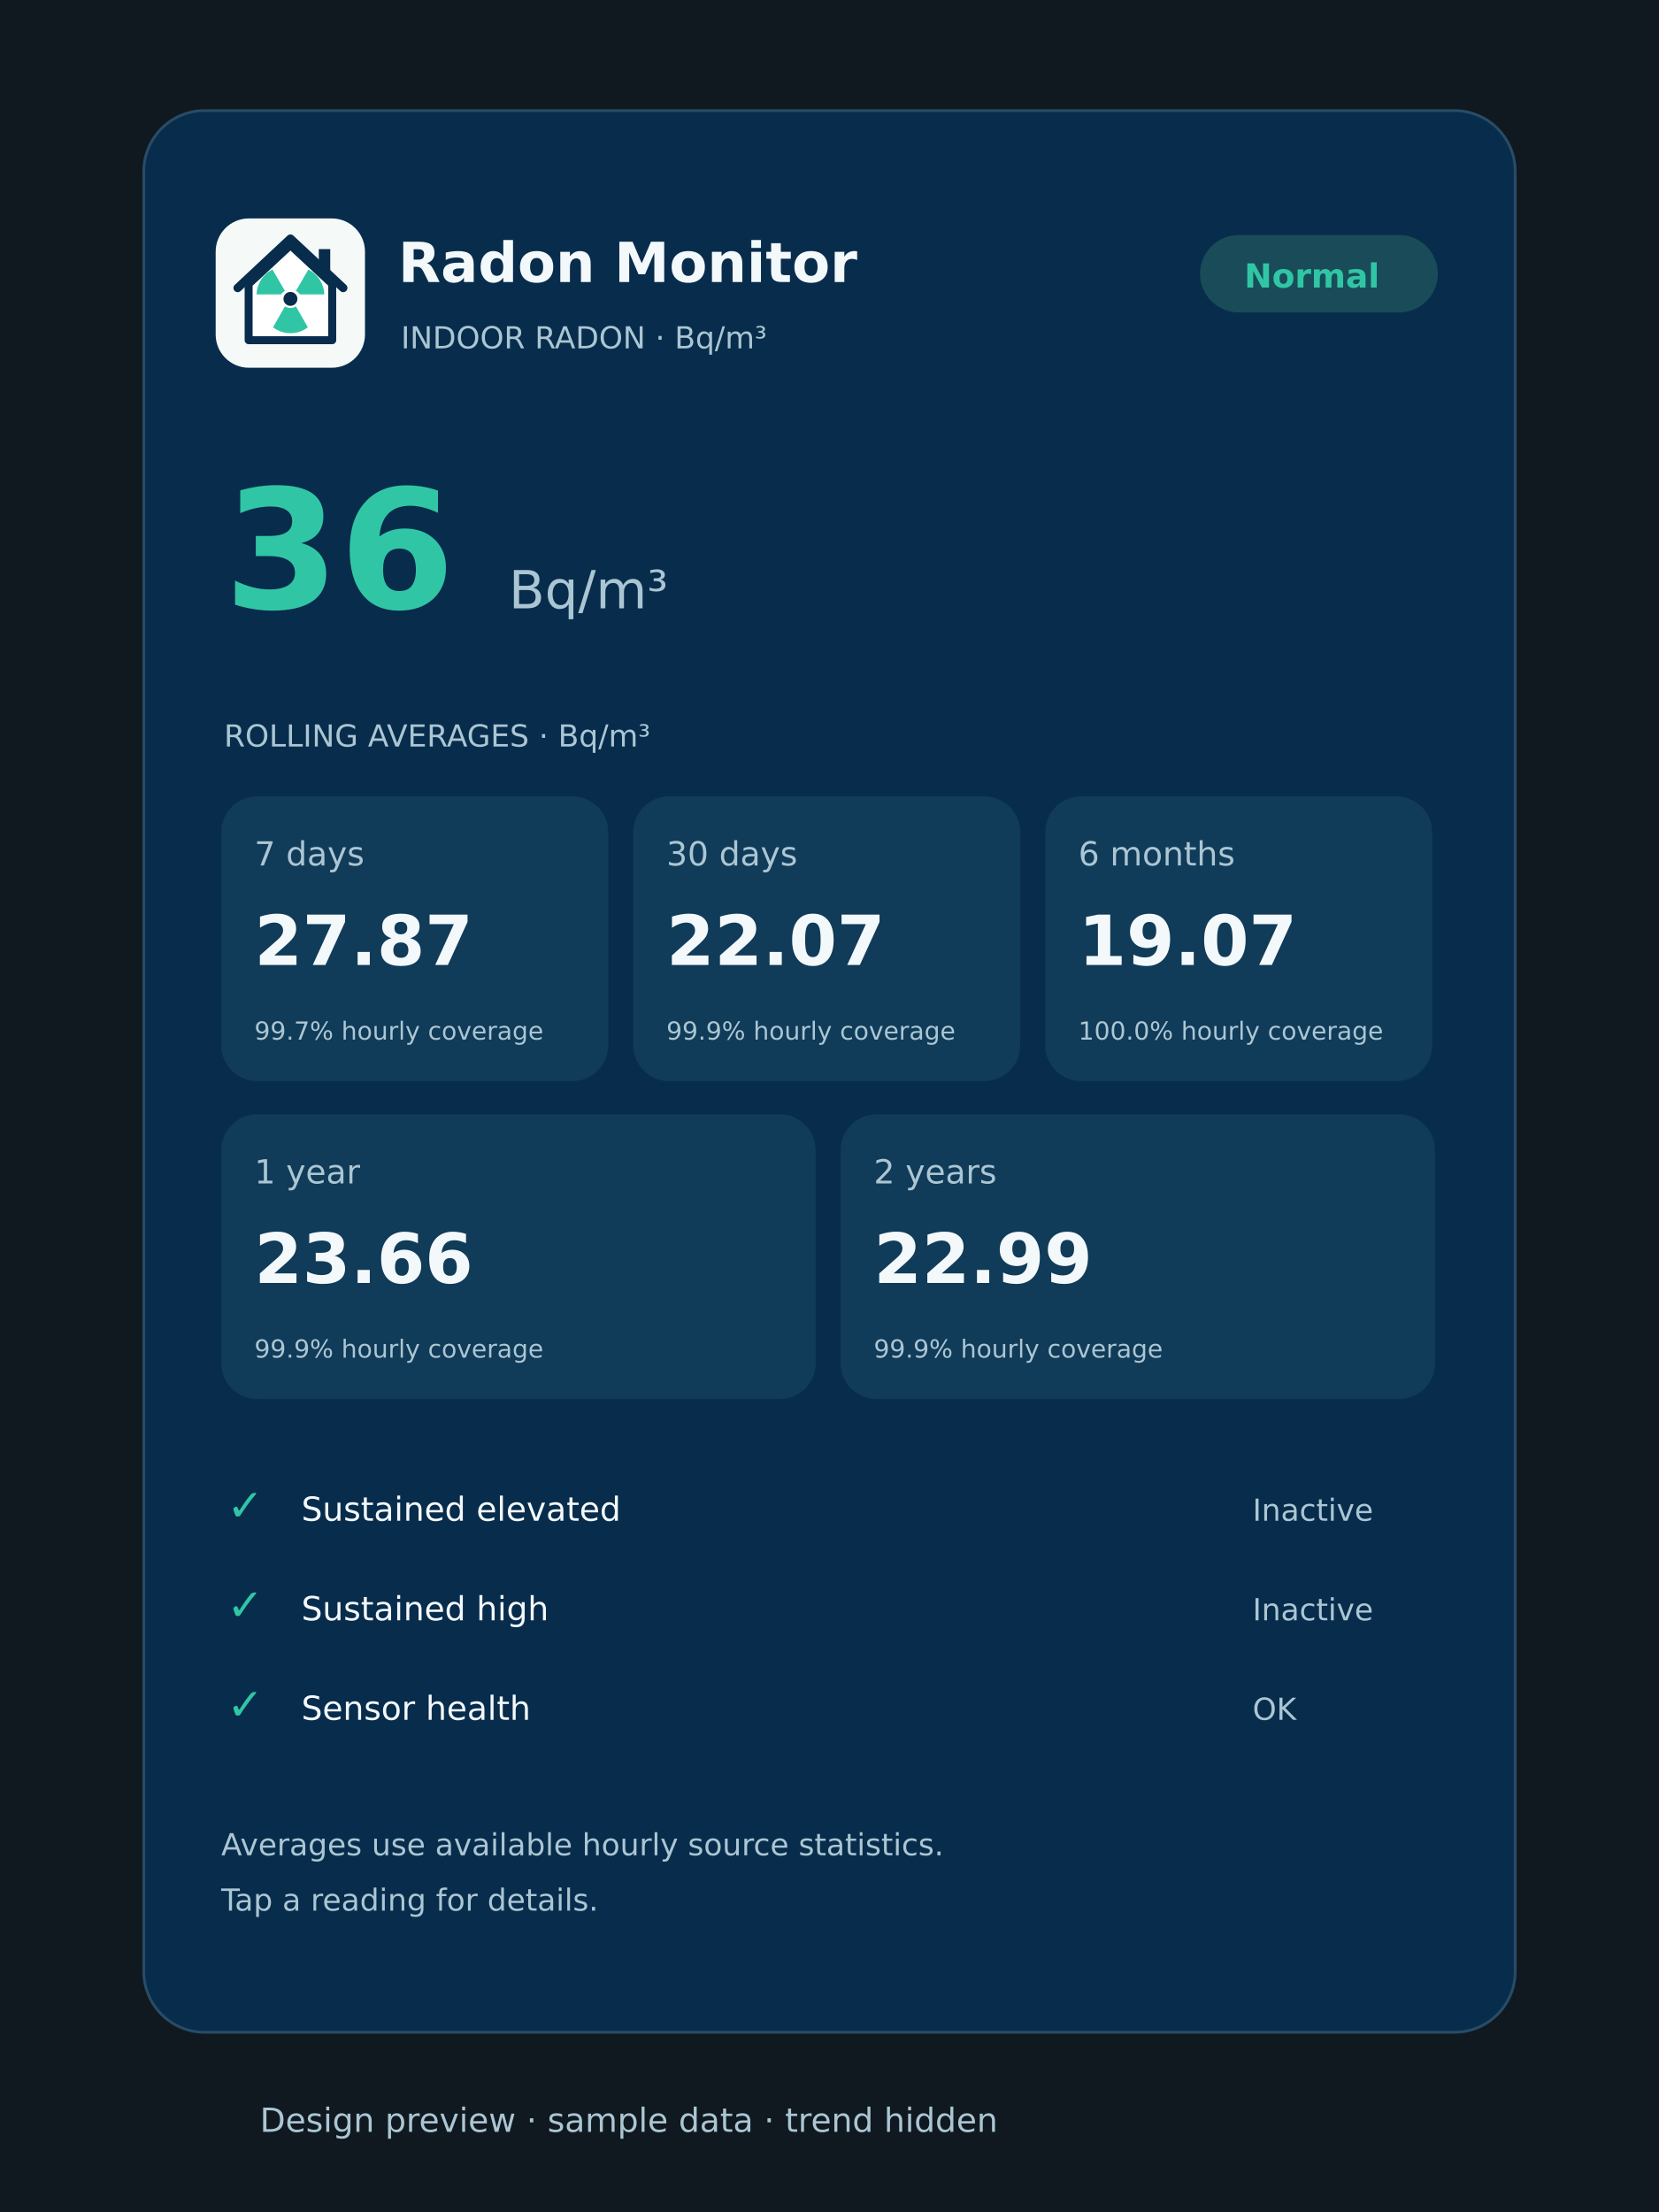
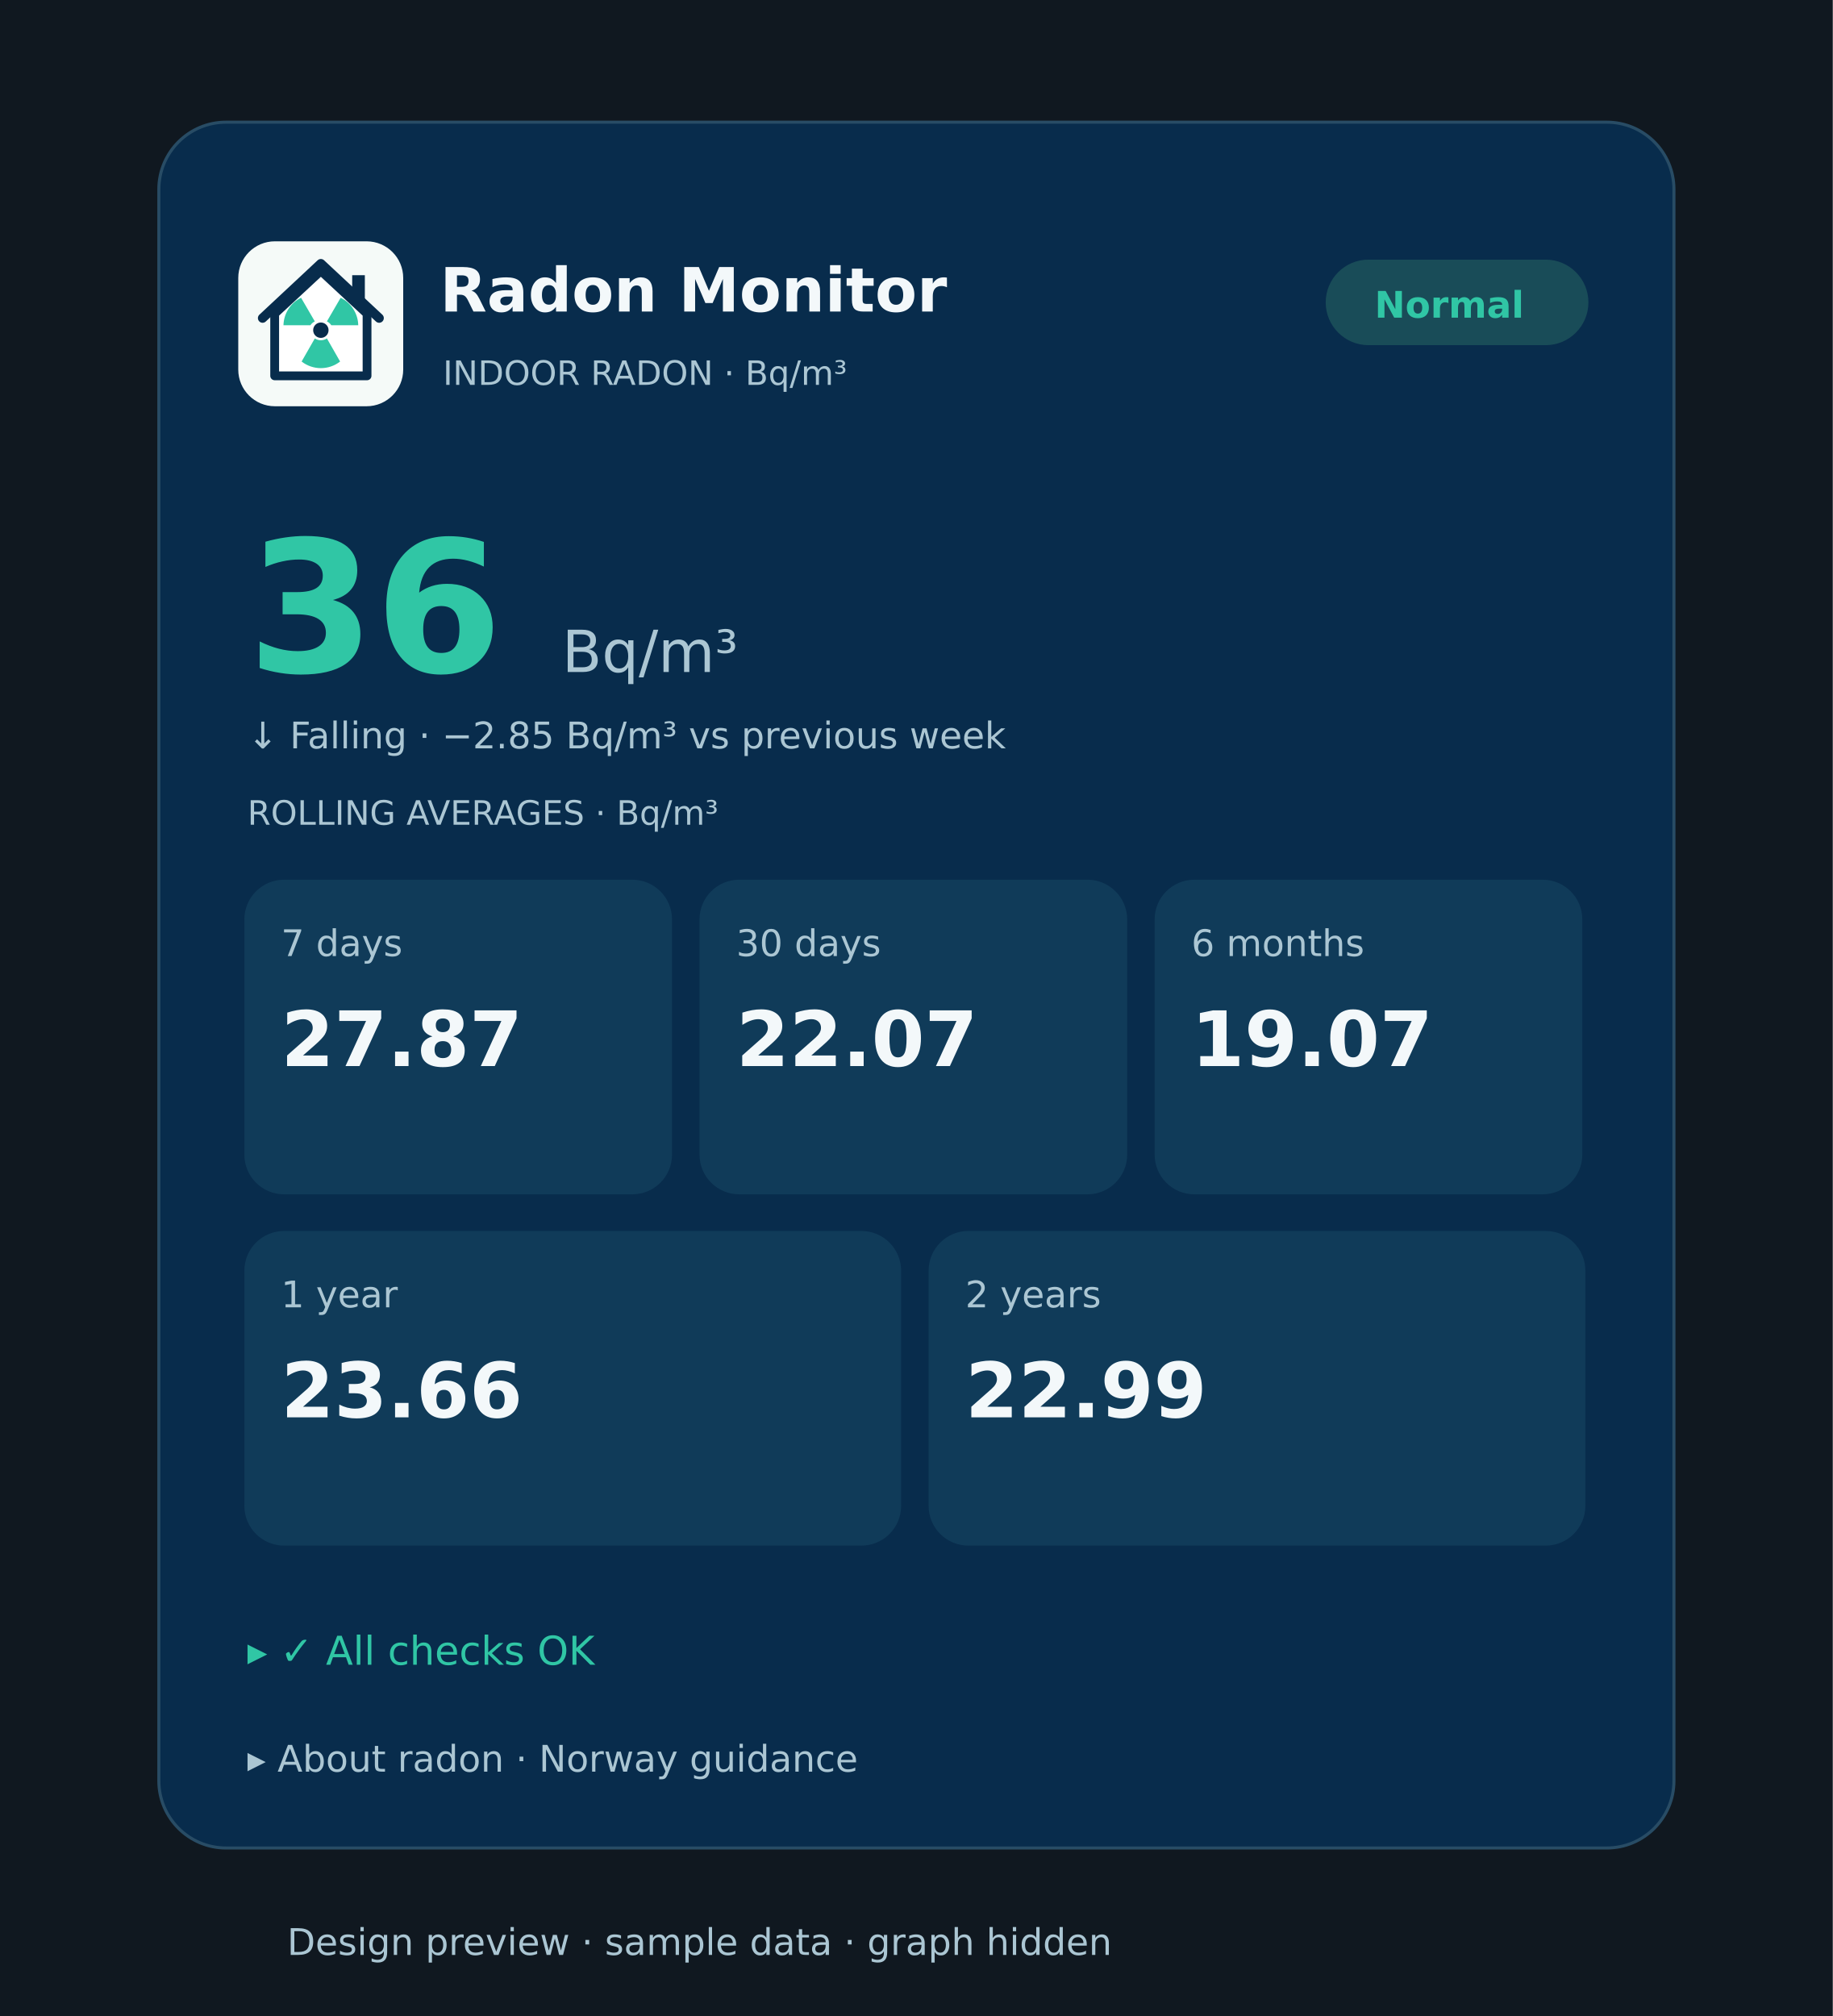
- <svg xmlns="http://www.w3.org/2000/svg" width="600" height="800" viewBox="0 0 600 800">
-   <rect width="600" height="800" fill="#101820" />
-   <rect x="52" y="40" width="496" height="695" rx="22" fill="#082c4c" stroke="#284c65" />
+ <svg xmlns="http://www.w3.org/2000/svg" width="600" height="660" viewBox="0 0 600 660">
+   <rect width="600" height="660" fill="#101820" />
+   <rect x="52" y="40" width="496" height="565" rx="22" fill="#082c4c" stroke="#284c65" />
  <rect x="78" y="79" width="54" height="54" rx="12" fill="#f5faf8" />
  <g transform="translate(82 82) scale(.18)">
    <path d="M44 115L128 37l84 78v113H44Z" fill="#ffffff" stroke="#082c4c" stroke-width="16" stroke-linejoin="round" />
    <path d="M22 123L128 24l106 99" fill="none" stroke="#082c4c" stroke-width="17" stroke-linecap="round" stroke-linejoin="round" />
    <path d="M185 69V45h23v47Z" fill="#082c4c" />
    <g fill="#30c6a5">
      <path d="M117 129l-25-43a57 57 0 0 0-32 50h49a20 20 0 0 1 8-7Z" />
      <path d="M139 129l25-43a57 57 0 0 1 32 50h-49a20 20 0 0 0-8-7Z" />
      <path d="M139 160l24 42a57 57 0 0 1-70 0l24-42a20 20 0 0 0 22 0Z" />
    </g>
    <circle cx="128" cy="145" r="14" fill="#082c4c" />
  </g>
  <text x="144" y="102" font-family="DejaVu Sans,sans-serif" font-size="20" fill="#f3f8fa" font-weight="700">Radon Monitor</text>
  <text x="145" y="126" font-family="DejaVu Sans,sans-serif" font-size="11" fill="#abc6d3" font-weight="400">INDOOR RADON · Bq/m³</text>
  <rect x="434" y="85" width="86" height="28" rx="14" fill="#194c58" />
  <text x="450" y="104" font-family="DejaVu Sans,sans-serif" font-size="12" fill="#30c6a5" font-weight="700">Normal</text>
  <text x="81" y="220" font-family="DejaVu Sans,sans-serif" font-size="60" fill="#30c6a5" font-weight="700">36</text>
  <text x="184" y="220" font-family="DejaVu Sans,sans-serif" font-size="19" fill="#abc6d3" font-weight="400">Bq/m³</text>
  <text x="81" y="270" font-family="DejaVu Sans,sans-serif" font-size="11" fill="#abc6d3" font-weight="400">ROLLING AVERAGES · Bq/m³</text>
  <rect x="80" y="288" width="140" height="103" rx="13" fill="#103b59" />
  <text x="92" y="313" font-family="DejaVu Sans,sans-serif" font-size="12" fill="#abc6d3" font-weight="400">7 days</text>
  <text x="92" y="349" font-family="DejaVu Sans,sans-serif" font-size="25" fill="#f3f8fa" font-weight="700">27.87</text>
-   <text x="92" y="376" font-family="DejaVu Sans,sans-serif" font-size="9" fill="#abc6d3" font-weight="400">99.7% hourly coverage</text>
  <rect x="229" y="288" width="140" height="103" rx="13" fill="#103b59" />
  <text x="241" y="313" font-family="DejaVu Sans,sans-serif" font-size="12" fill="#abc6d3" font-weight="400">30 days</text>
  <text x="241" y="349" font-family="DejaVu Sans,sans-serif" font-size="25" fill="#f3f8fa" font-weight="700">22.07</text>
-   <text x="241" y="376" font-family="DejaVu Sans,sans-serif" font-size="9" fill="#abc6d3" font-weight="400">99.9% hourly coverage</text>
  <rect x="378" y="288" width="140" height="103" rx="13" fill="#103b59" />
  <text x="390" y="313" font-family="DejaVu Sans,sans-serif" font-size="12" fill="#abc6d3" font-weight="400">6 months</text>
  <text x="390" y="349" font-family="DejaVu Sans,sans-serif" font-size="25" fill="#f3f8fa" font-weight="700">19.07</text>
-   <text x="390" y="376" font-family="DejaVu Sans,sans-serif" font-size="9" fill="#abc6d3" font-weight="400">100.0% hourly coverage</text>
  <rect x="80" y="403" width="215" height="103" rx="13" fill="#103b59" />
  <text x="92" y="428" font-family="DejaVu Sans,sans-serif" font-size="12" fill="#abc6d3" font-weight="400">1 year</text>
  <text x="92" y="464" font-family="DejaVu Sans,sans-serif" font-size="25" fill="#f3f8fa" font-weight="700">23.66</text>
-   <text x="92" y="491" font-family="DejaVu Sans,sans-serif" font-size="9" fill="#abc6d3" font-weight="400">99.9% hourly coverage</text>
  <rect x="304" y="403" width="215" height="103" rx="13" fill="#103b59" />
  <text x="316" y="428" font-family="DejaVu Sans,sans-serif" font-size="12" fill="#abc6d3" font-weight="400">2 years</text>
  <text x="316" y="464" font-family="DejaVu Sans,sans-serif" font-size="25" fill="#f3f8fa" font-weight="700">22.99</text>
-   <text x="316" y="491" font-family="DejaVu Sans,sans-serif" font-size="9" fill="#abc6d3" font-weight="400">99.9% hourly coverage</text>
-   <text x="82" y="550" font-family="DejaVu Sans,sans-serif" font-size="16" fill="#30c6a5" font-weight="400">✓</text>
-   <text x="109" y="550" font-family="DejaVu Sans,sans-serif" font-size="12" fill="#f3f8fa" font-weight="400">Sustained elevated</text>
-   <text x="453" y="550" font-family="DejaVu Sans,sans-serif" font-size="11" fill="#abc6d3" font-weight="400">Inactive</text>
-   <text x="82" y="586" font-family="DejaVu Sans,sans-serif" font-size="16" fill="#30c6a5" font-weight="400">✓</text>
-   <text x="109" y="586" font-family="DejaVu Sans,sans-serif" font-size="12" fill="#f3f8fa" font-weight="400">Sustained high</text>
-   <text x="453" y="586" font-family="DejaVu Sans,sans-serif" font-size="11" fill="#abc6d3" font-weight="400">Inactive</text>
-   <text x="82" y="622" font-family="DejaVu Sans,sans-serif" font-size="16" fill="#30c6a5" font-weight="400">✓</text>
-   <text x="109" y="622" font-family="DejaVu Sans,sans-serif" font-size="12" fill="#f3f8fa" font-weight="400">Sensor health</text>
-   <text x="453" y="622" font-family="DejaVu Sans,sans-serif" font-size="11" fill="#abc6d3" font-weight="400">OK</text>
-   <text x="80" y="671" font-family="DejaVu Sans,sans-serif" font-size="11" fill="#abc6d3" font-weight="400">Averages use available hourly source statistics.</text>
-   <text x="80" y="691" font-family="DejaVu Sans,sans-serif" font-size="11" fill="#abc6d3" font-weight="400">Tap a reading for details.</text>
-   <text x="94" y="771" font-family="DejaVu Sans,sans-serif" font-size="12" fill="#abc6d3" font-weight="400">Design preview · sample data · trend hidden</text>
+   <text x="81" y="245" font-family="DejaVu Sans,sans-serif" font-size="12" fill="#abc6d3">↓ Falling · −2.85 Bq/m³ vs previous week</text>
+   <text x="81" y="545" font-family="DejaVu Sans,sans-serif" font-size="13" fill="#30c6a5">▸ ✓ All checks OK</text>
+   <text x="81" y="580" font-family="DejaVu Sans,sans-serif" font-size="12" fill="#abc6d3">▸ About radon · Norway guidance</text>
+   <text x="94" y="640" font-family="DejaVu Sans,sans-serif" font-size="12" fill="#abc6d3">Design preview · sample data · graph hidden</text>
</svg>
